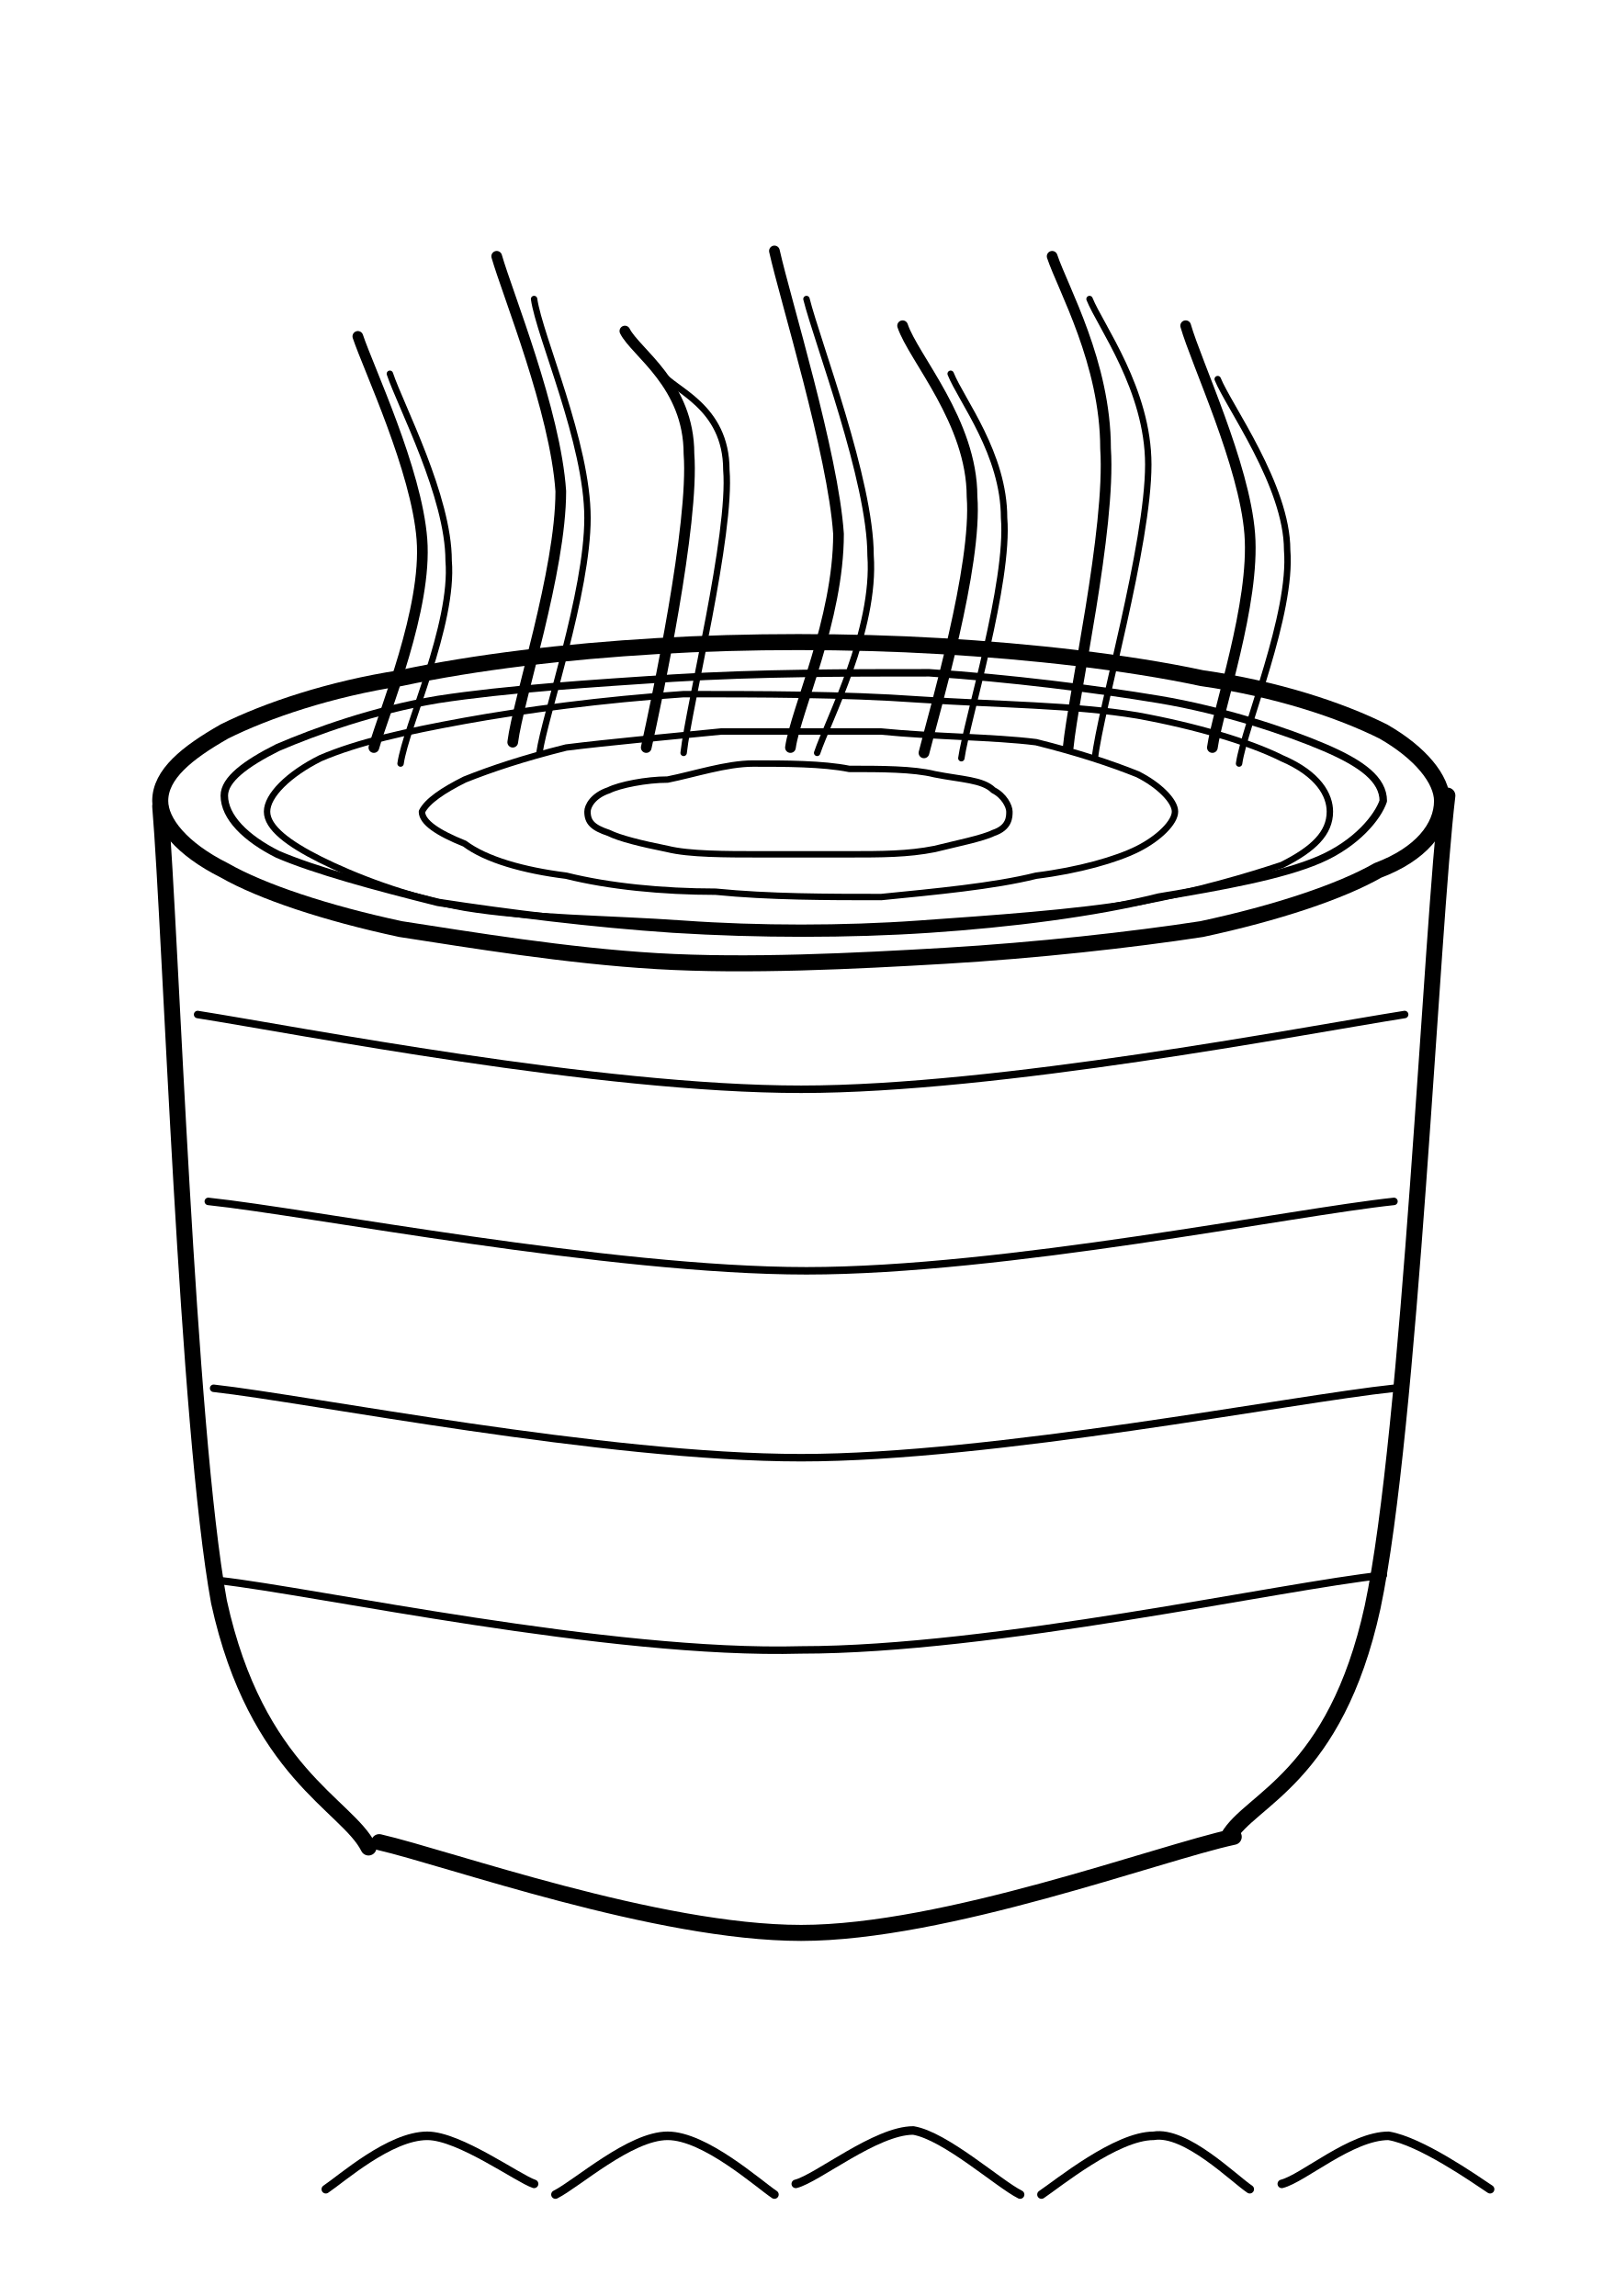
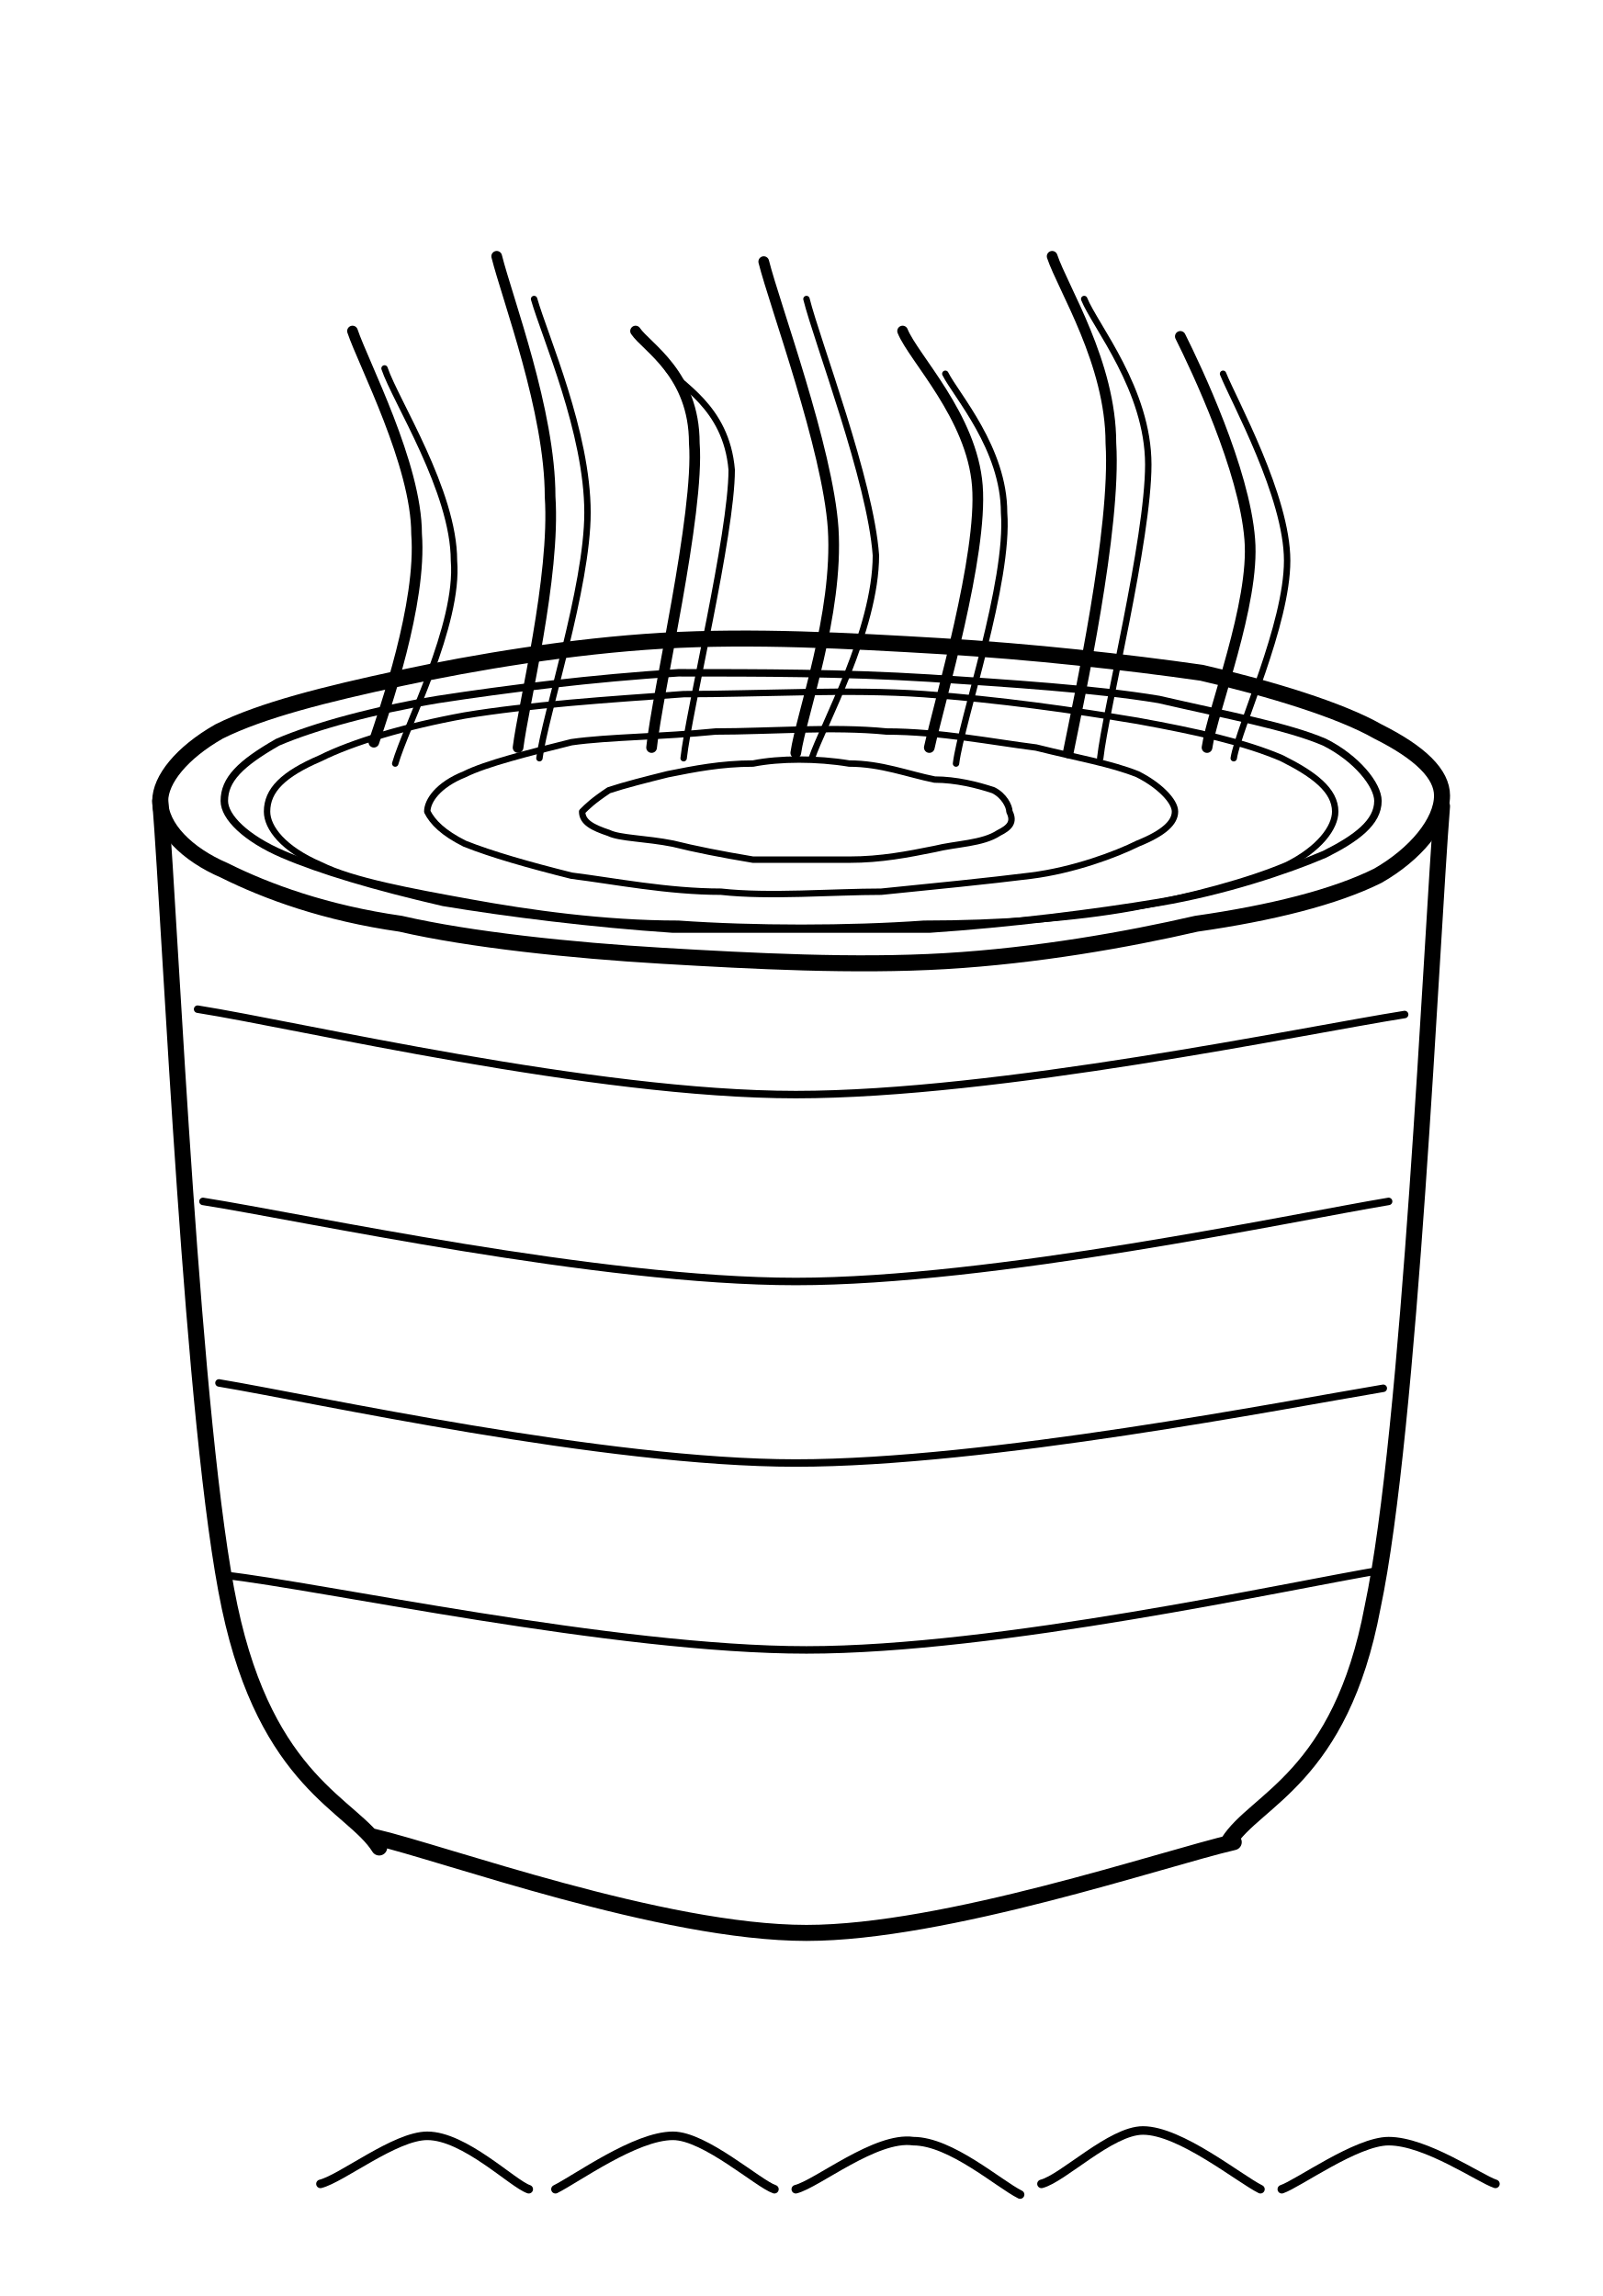
<svg xmlns="http://www.w3.org/2000/svg" viewBox="0 0 300 430" fill="none" stroke="currentColor" stroke-linecap="round" stroke-linejoin="round" aria-hidden="true" focusable="false">
-   <path d="M270 150C270 155 266 160 258 163C251 167 239 171 225 174C212 176 194 178 177 179C160 180 140 181 123 180C106 179 88 176 75 174C61 171 49 167 42 163C34 159 30 154 30 150C30 145 35 141 42 137C50 133 62 129 75 127C89 124 106 122 123 121C140 120 159 120 176 121C193 122 211 124 225 127C239 129 251 133 259 137C266 141 270 146 270 150Z" stroke-width="3" />
-   <path d="M259 150C258 153 254 158 247 161C240 164 229 166 217 168C205 171 189 173 174 174C159 175 142 175 126 174C111 173 95 171 82 169C70 166 59 163 52 160C46 157 42 153 42 149C42 146 46 143 52 140C59 137 70 133 82 131C95 129 111 128 126 127C142 126 159 126 174 126C189 127 205 129 217 131C229 133 241 137 248 140C255 143 259 146 259 150Z" stroke-width="1.4" />
-   <path d="M30 151C32 175 35 267 41 300C48 332 65 338 69 346" stroke-width="3" />
-   <path d="M271 149C268 174 264 268 257 301C250 333 234 337 230 344" stroke-width="3" />
-   <path d="M71 345C84 348 123 362 150 362C177 362 217 347 231 344" stroke-width="3" />
-   <path d="M37 190C56 193 112 204 150 204C187 204 244 193 263 190" stroke-width="1.4" />
-   <path d="M39 225C58 227 114 238 151 238C188 238 242 227 261 225" stroke-width="1.4" />
-   <path d="M40 260C58 262 113 273 150 273C186 273 242 262 261 260" stroke-width="1.4" />
-   <path d="M41 296C59 298 114 310 150 309C186 309 240 297 259 295" stroke-width="1.4" />
-   <path d="M70 140C72 133 80 114 79 101C78 88 69 69 67 63" stroke-width="2" />
-   <path d="M75 143C76 136 85 117 84 105C84 93 75 76 73 70" stroke-width="1.2" />
-   <path d="M96 139C97 131 105 107 105 92C104 77 95 55 93 48" stroke-width="2" />
-   <path d="M101 141C102 134 110 111 110 97C110 83 101 63 100 56" stroke-width="1.2" />
-   <path d="M121 140C123 131 130 98 129 85C129 72 119 66 117 62" stroke-width="2" />
-   <path d="M128 141C129 132 137 100 136 88C136 76 126 73 124 70" stroke-width="1.2" />
-   <path d="M148 140C149 133 157 116 157 100C156 85 147 56 145 47" stroke-width="2" />
-   <path d="M153 141C155 135 164 118 163 104C163 90 153 64 151 56" stroke-width="1.2" />
-   <path d="M173 141C175 133 183 106 182 93C182 79 171 67 169 61" stroke-width="2" />
-   <path d="M180 142C181 135 189 109 188 97C188 85 180 75 178 70" stroke-width="1.2" />
-   <path d="M200 140C201 130 208 99 207 84C207 68 199 54 197 48" stroke-width="2" />
-   <path d="M205 142C206 133 215 102 215 87C215 73 206 61 204 56" stroke-width="1.2" />
-   <path d="M227 140C228 133 235 113 234 100C233 87 224 68 222 61" stroke-width="2" />
-   <path d="M232 143C233 136 242 115 241 103C241 91 230 76 228 71" stroke-width="1.2" />
-   <path d="M189 152C189 153 189 155 186 156C184 157 179 158 175 159C170 160 165 160 159 160C154 160 147 160 142 160C136 160 129 160 125 159C120 158 116 157 114 156C111 155 110 154 110 152C110 151 111 149 114 148C116 147 121 146 125 146C130 145 136 143 141 143C147 143 154 143 159 144C165 144 171 144 175 145C180 146 184 146 186 148C188 149 189 151 189 152Z" stroke-width="1.2" />
-   <path d="M220 152C220 154 217 157 213 159C209 161 202 163 194 164C186 166 175 167 165 168C155 168 144 168 134 167C124 167 114 166 106 164C98 163 91 161 87 158C82 156 79 154 79 152C80 150 83 148 87 146C92 144 98 142 106 140C114 139 125 138 135 137C145 137 155 137 165 137C175 138 186 138 194 139C202 141 208 143 213 145C217 147 220 150 220 152Z" stroke-width="1.2" />
-   <path d="M249 152C249 156 246 159 240 162C234 164 224 167 213 169C201 171 186 172 172 173C158 174 142 174 128 173C114 172 99 172 87 170C76 168 66 164 60 161C54 158 50 155 50 152C50 149 54 145 60 142C67 139 76 137 87 135C98 133 113 131 128 130C142 130 158 130 172 131C187 132 201 132 213 134C224 136 234 139 240 142C247 145 249 149 249 152Z" stroke-width="1.2" />
-   <path d="M61 410C64 408 73 400 80 400C86 400 97 408 100 409" stroke-width="1.6" />
-   <path d="M104 411C108 409 118 400 125 400C132 400 142 409 145 411" stroke-width="1.6" />
-   <path d="M149 409C153 408 164 399 171 399C177 400 187 409 191 411" stroke-width="1.6" />
-   <path d="M195 411C198 409 209 400 216 400C222 399 231 408 234 410" stroke-width="1.6" />
-   <path d="M240 409C244 408 253 400 260 400C266 401 276 408 279 410" stroke-width="1.6" />
+   <path d="M270 149C270 154 265 160 258 164C250 168 238 171 224 173C211 176 194 179 177 180C160 181 141 180 124 179C107 178 88 176 75 173C61 171 50 167 42 163C35 160 30 155 30 150C30 146 34 141 41 137C49 133 61 130 75 127C89 124 107 121 124 120C141 119 159 120 176 121C193 122 211 124 225 126C238 129 251 133 258 137C266 141 270 145 270 149Z" stroke-width="3" />
+   <path d="M258 150C258 154 254 157 248 160C241 163 229 167 217 169C205 171 189 173 174 174C159 174 142 174 126 174C111 173 95 171 83 169C70 166 60 163 53 160C46 157 42 153 42 150C42 146 45 143 52 139C59 136 70 133 82 131C95 129 111 127 127 126C142 126 158 126 174 127C189 128 205 129 217 131C230 134 241 136 248 139C254 142 258 147 258 150Z" stroke-width="1.4" />
+   <path d="M30 150C32 175 36 268 43 301C50 334 66 338 71 346" stroke-width="3" />
+   <path d="M270 151C268 176 264 268 257 301C251 333 235 337 230 345" stroke-width="3" />
+   <path d="M70 344C83 347 124 362 151 362C177 362 218 348 231 345" stroke-width="3" />
+   <path d="M37 189C56 192 111 205 149 205C187 205 244 193 263 190" stroke-width="1.4" />
+   <path d="M38 225C57 228 112 240 149 240C186 240 242 228 260 225" stroke-width="1.4" />
+   <path d="M41 259C59 262 113 274 149 274C185 274 241 263 259 260" stroke-width="1.4" />
+   <path d="M42 295C60 297 115 309 151 309C187 309 241 297 259 294" stroke-width="1.4" />
+   <path d="M70 139C72 133 79 113 78 100C78 87 68 68 66 62" stroke-width="2" />
+   <path d="M74 143C76 136 86 117 85 105C85 92 74 75 72 69" stroke-width="1.2" />
+   <path d="M97 140C98 132 104 108 103 93C103 77 95 56 93 48" stroke-width="2" />
+   <path d="M101 142C102 134 110 110 110 96C110 81 102 63 100 56" stroke-width="1.2" />
+   <path d="M122 140C123 130 131 96 130 83C130 70 121 65 119 62" stroke-width="2" />
+   <path d="M128 142C129 133 137 100 137 88C136 76 127 72 125 69" stroke-width="1.2" />
+   <path d="M149 141C150 134 157 115 156 99C155 84 145 57 143 49" stroke-width="2" />
+   <path d="M152 142C154 136 164 118 164 104C163 90 153 64 151 56" stroke-width="1.2" />
+   <path d="M174 140C176 131 184 104 183 91C182 78 171 67 169 62" stroke-width="2" />
+   <path d="M179 143C180 135 189 109 188 96C188 84 179 74 177 70" stroke-width="1.2" />
+   <path d="M200 141C202 131 209 99 208 83C208 68 199 54 197 48" stroke-width="2" />
+   <path d="M206 142C207 133 215 101 215 87C215 73 205 61 203 56" stroke-width="1.2" />
+   <path d="M226 140C227 133 235 113 234 101C233 88 224 69 221 63" stroke-width="2" />
+   <path d="M231 142C232 136 241 117 241 105C241 93 231 75 229 70" stroke-width="1.2" />
+   <path d="M189 152C190 154 189 155 187 156C184 158 179 158 175 159C170 160 165 161 159 161C154 161 146 161 141 161C135 160 130 159 126 158C121 157 116 157 114 156C111 155 109 154 109 152C110 151 111 150 114 148C117 147 121 146 125 145C130 144 135 143 141 143C146 142 153 142 159 143C165 143 170 145 175 146C179 146 183 147 186 148C188 149 189 151 189 152Z" stroke-width="1.2" />
+   <path d="M220 152C220 154 218 156 213 158C209 160 201 163 193 164C185 165 175 166 165 167C156 167 144 168 135 167C125 167 115 165 107 164C99 162 92 160 87 158C83 156 81 154 80 152C80 150 82 147 87 145C91 143 99 141 107 139C114 138 124 138 134 137C144 137 156 136 166 137C176 137 186 139 194 140C202 142 208 143 213 145C217 147 220 150 220 152Z" stroke-width="1.2" />
+   <path d="M250 152C250 155 247 159 241 162C234 165 223 168 212 170C201 172 187 173 173 173C159 174 141 174 127 173C113 173 99 171 88 169C77 167 66 165 60 162C53 159 50 155 50 152C50 148 53 145 60 142C66 139 76 136 87 134C99 132 114 131 128 130C142 130 159 129 173 130C187 131 201 133 213 135C224 137 233 139 240 142C246 145 250 148 250 152Z" stroke-width="1.2" />
+   <path d="M60 409C64 408 74 400 80 400C87 400 96 409 99 410" stroke-width="1.6" />
+   <path d="M104 410C108 408 119 400 126 400C132 400 142 409 145 410" stroke-width="1.6" />
+   <path d="M149 410C153 409 164 400 171 401C178 401 187 409 191 411" stroke-width="1.6" />
+   <path d="M195 409C199 408 208 399 214 399C221 399 232 408 236 410" stroke-width="1.6" />
+   <path d="M240 410C243 409 254 401 260 401C267 401 277 408 280 409" stroke-width="1.6" />
</svg>
